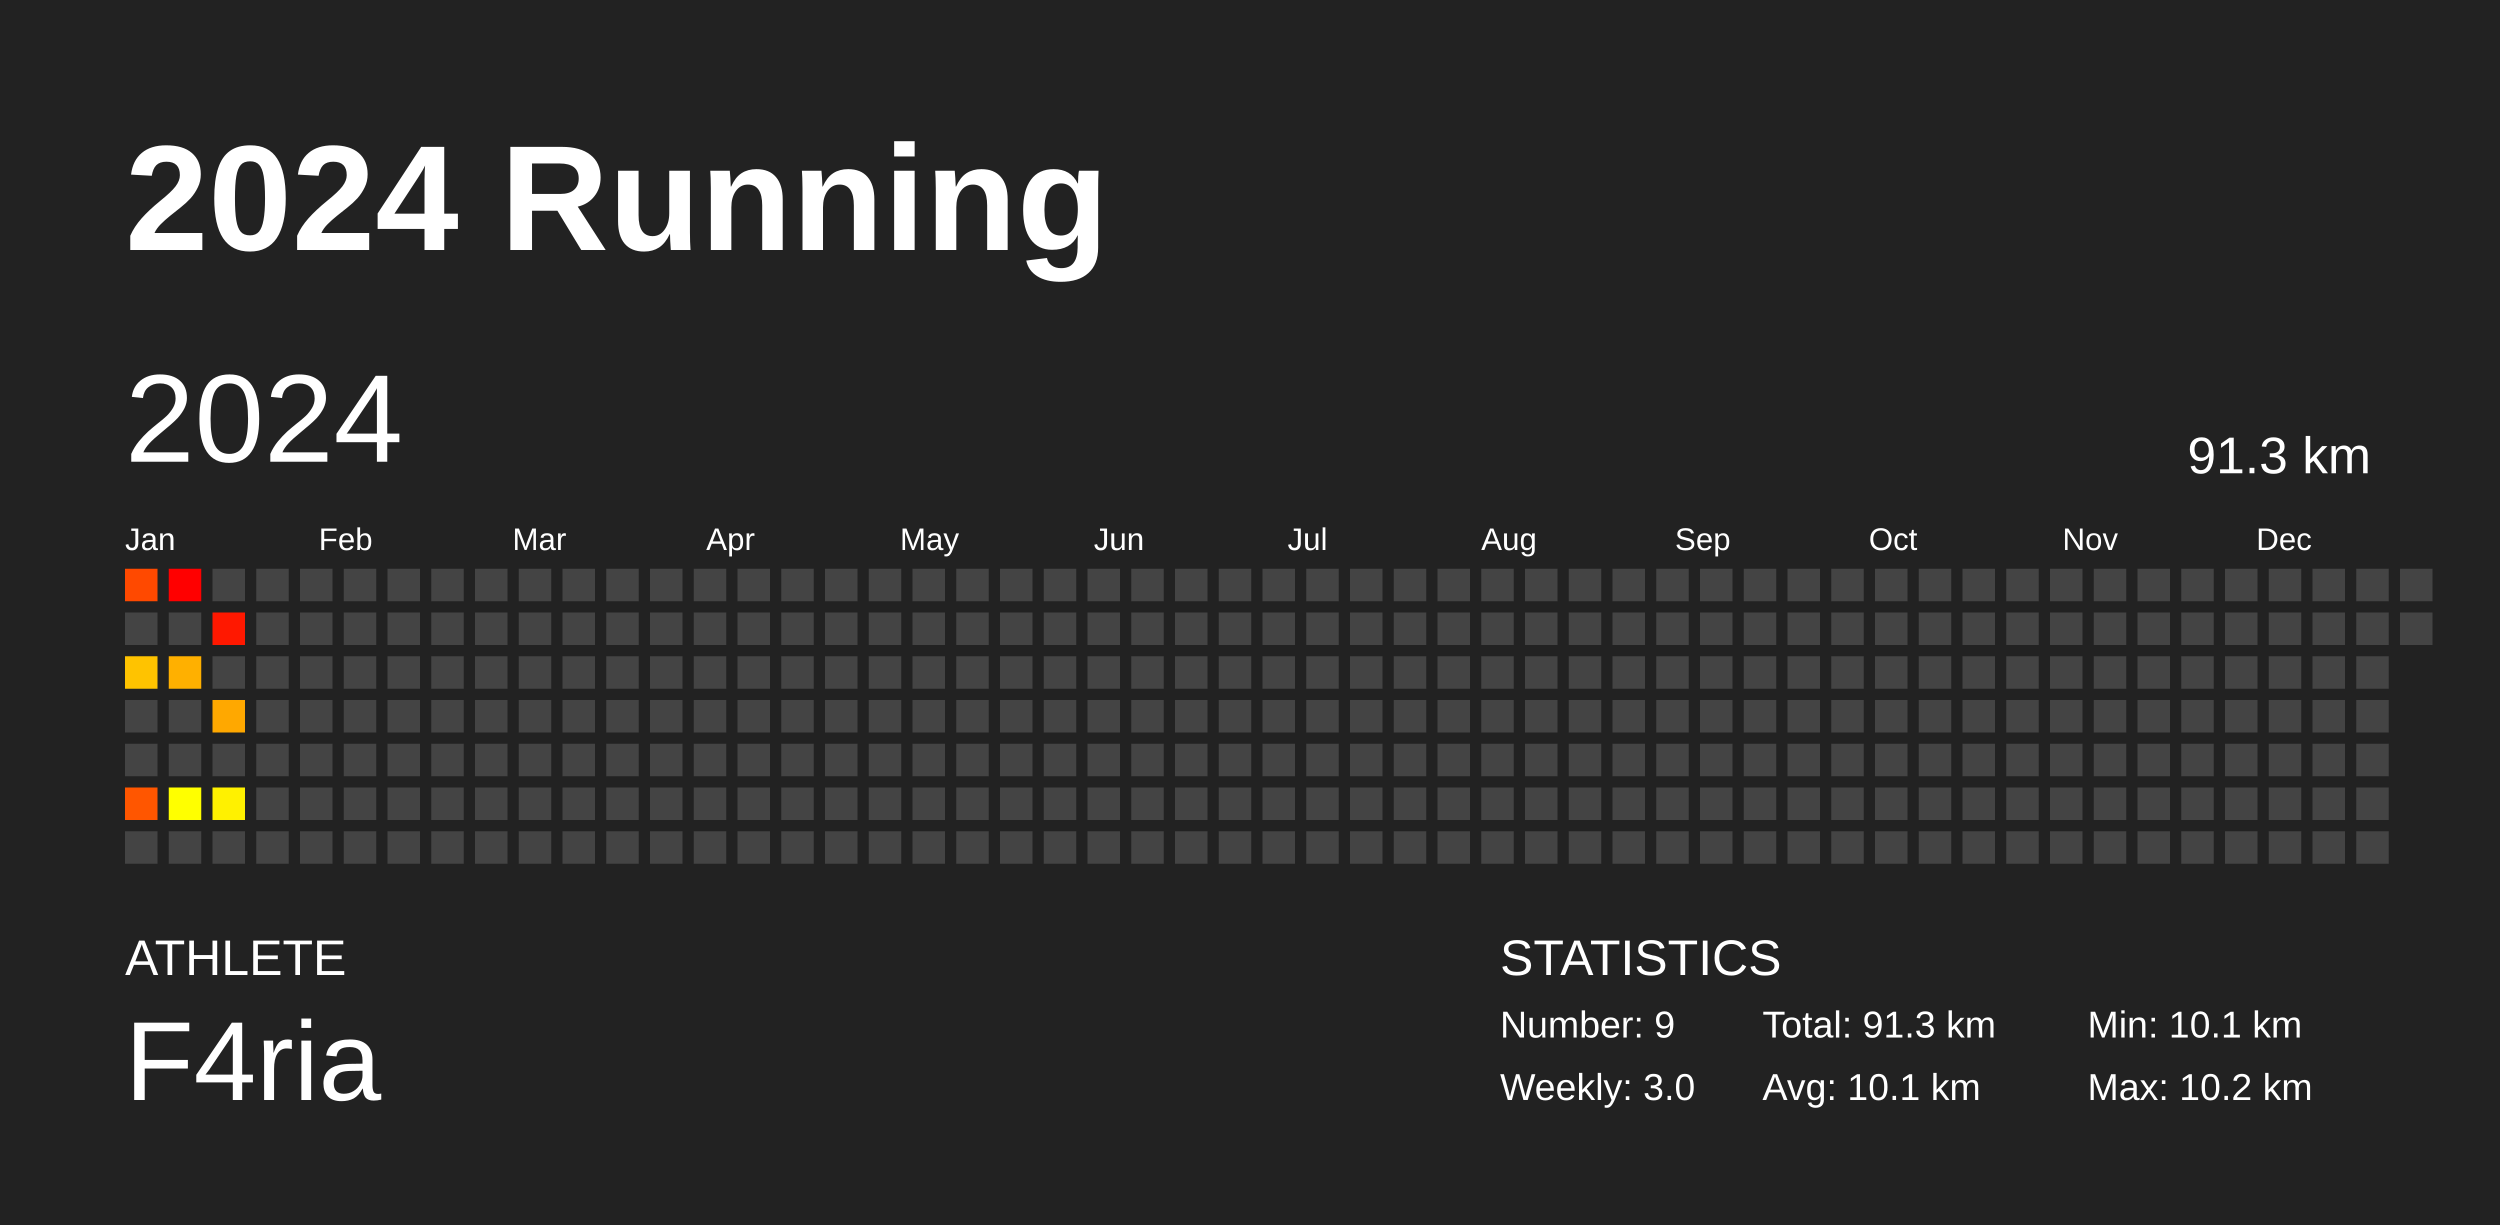
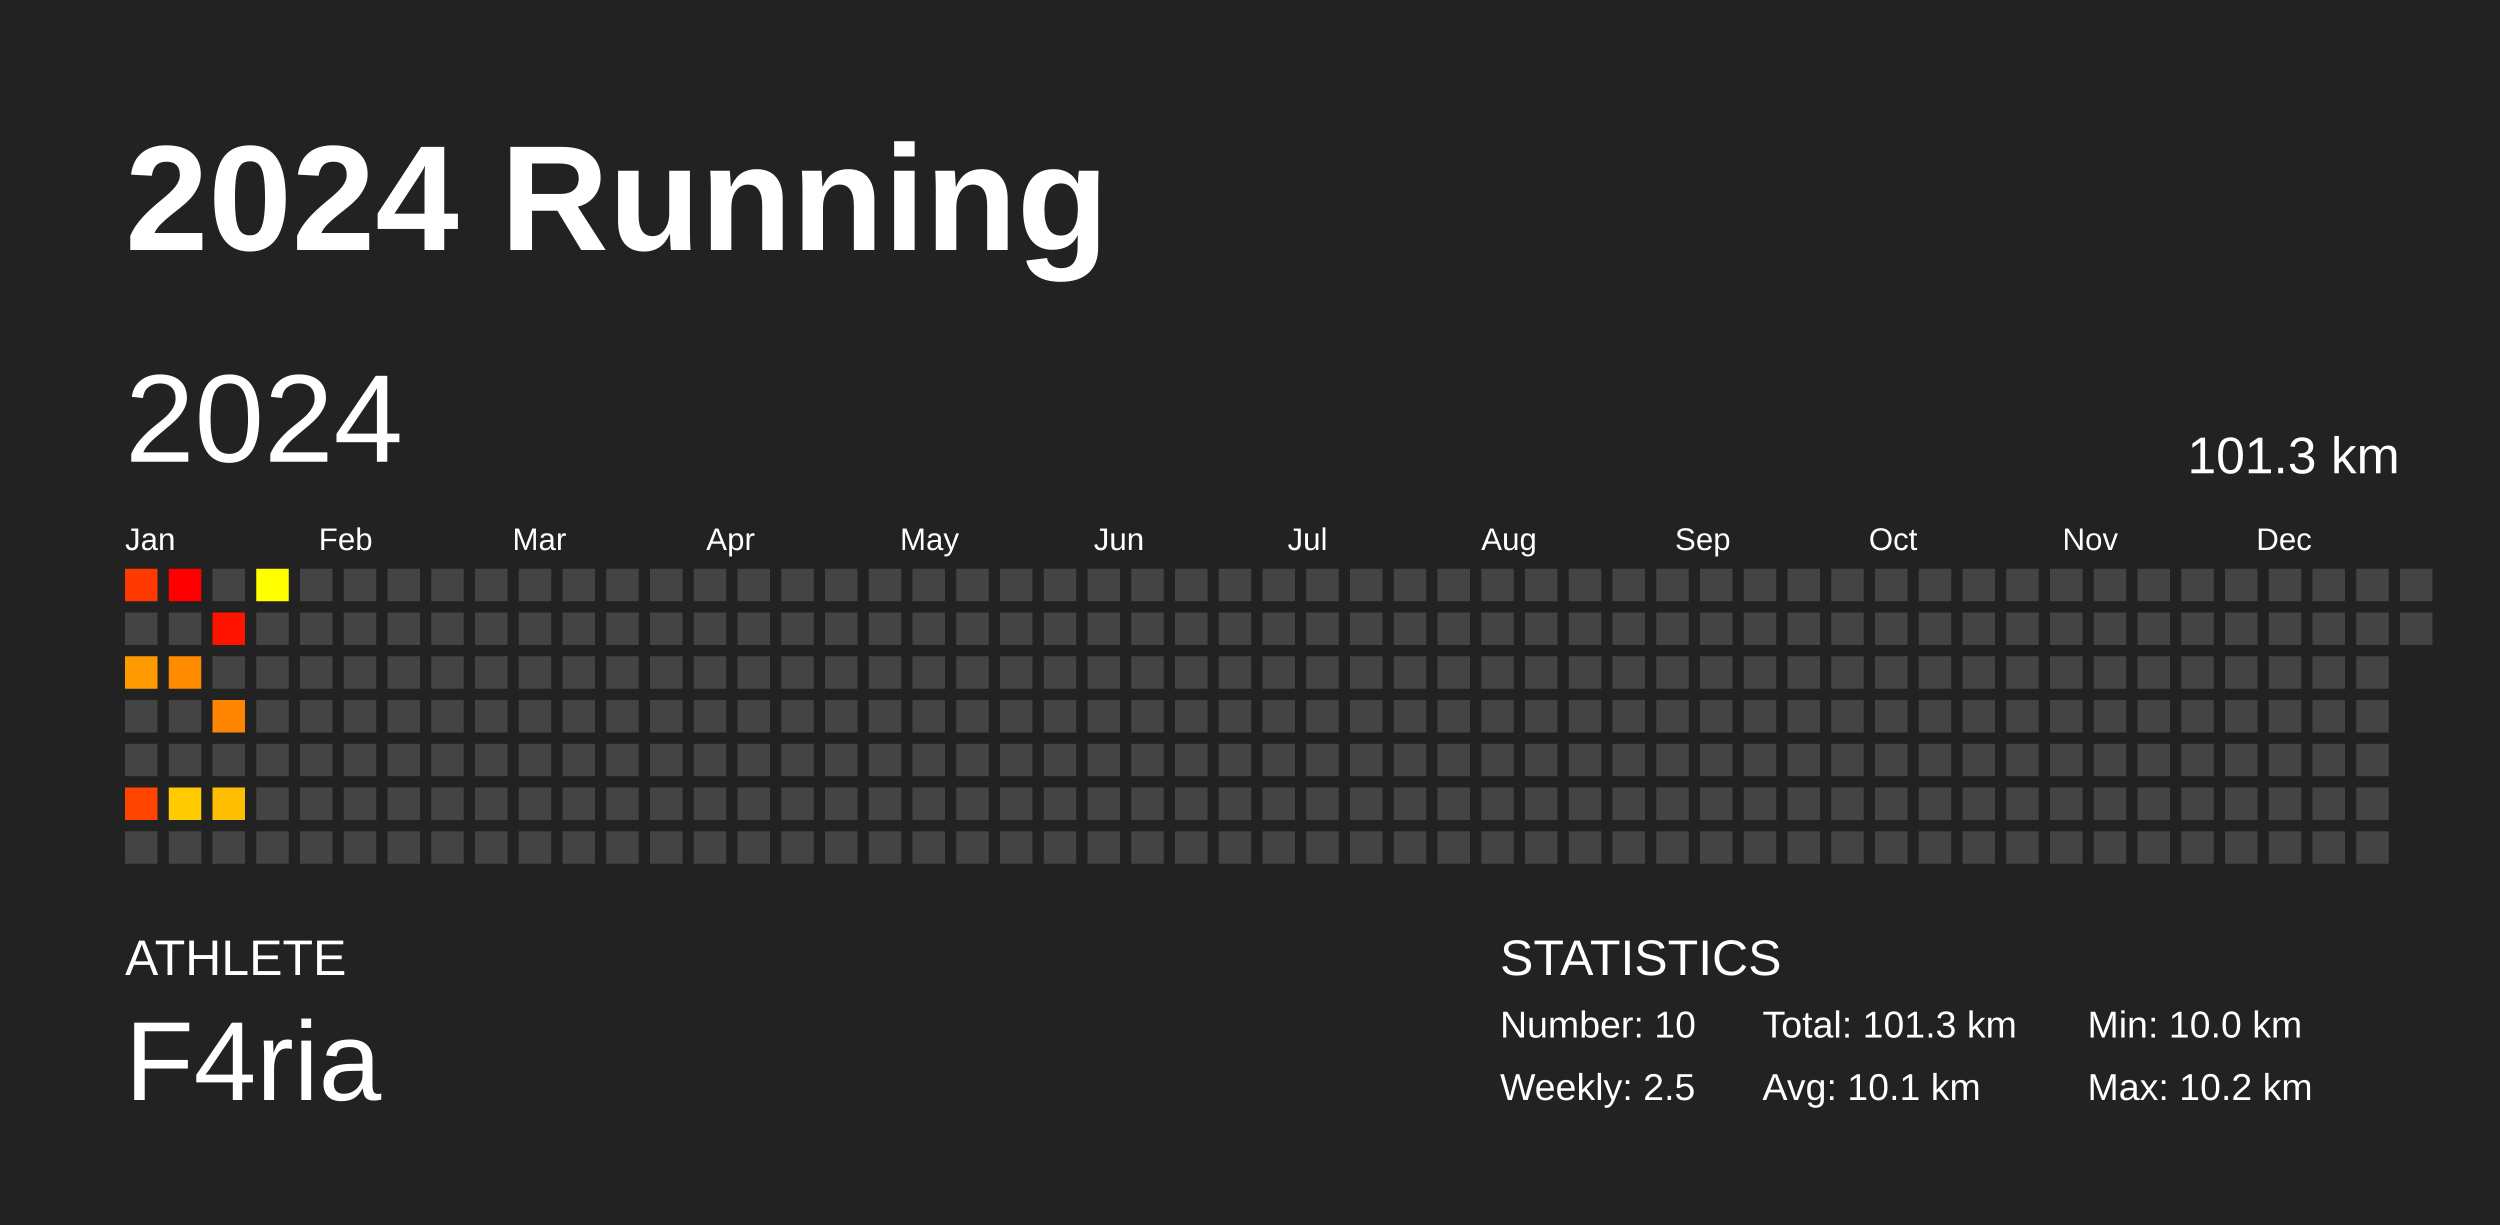
<svg xmlns="http://www.w3.org/2000/svg" baseProfile="full" height="98mm" version="1.1" viewBox="0,0,200,98" width="200mm">
  <defs />
  <rect fill="#222222" height="98" width="200" x="0" y="0" />
  <text fill="#FFFFFF" style="font-size:12px; font-family:Arial; font-weight:bold;" x="10" y="20">2024 Running</text>
  <text fill="#FFFFFF" style="font-size:4px; font-family:Arial" x="10" y="78">ATHLETE</text>
  <text fill="#FFFFFF" style="font-size:9px; font-family:Arial" x="10" y="88">F4ria</text>
  <text fill="#FFFFFF" style="font-size:4px; font-family:Arial" x="120" y="78">STATISTICS</text>
-   <text fill="#FFFFFF" style="font-size:3px; font-family:Arial" x="120" y="83">Number: 9</text>
-   <text fill="#FFFFFF" style="font-size:3px; font-family:Arial" x="120" y="88">Weekly: 3.0</text>
-   <text fill="#FFFFFF" style="font-size:3px; font-family:Arial" x="141" y="83">Total: 91.3 km</text>
+   <text fill="#FFFFFF" style="font-size:3px; font-family:Arial" x="120" y="83">Number: 10</text>
+   <text fill="#FFFFFF" style="font-size:3px; font-family:Arial" x="120" y="88">Weekly: 2.5</text>
+   <text fill="#FFFFFF" style="font-size:3px; font-family:Arial" x="141" y="83">Total: 101.3 km</text>
  <text fill="#FFFFFF" style="font-size:3px; font-family:Arial" x="141" y="88">Avg: 10.1 km</text>
-   <text fill="#FFFFFF" style="font-size:3px; font-family:Arial" x="167" y="83">Min: 10.1 km</text>
+   <text fill="#FFFFFF" style="font-size:3px; font-family:Arial" x="167" y="83">Min: 10.0 km</text>
  <text fill="#FFFFFF" style="font-size:3px; font-family:Arial" x="167" y="88">Max: 10.2 km</text>
  <text dominant-baseline="hanging" fill="#FFFFFF" style="font-size:10.0px; font-family:Arial;" x="10" y="30">2024</text>
-   <text dominant-baseline="hanging" fill="#FFFFFF" style="font-size:4.125px; font-family:Arial;" x="175" y="35">91.3 km</text>
+   <text dominant-baseline="hanging" fill="#FFFFFF" style="font-size:4.125px; font-family:Arial;" x="175" y="35">101.3 km</text>
  <text fill="#FFFFFF" style="font-size:2.5px; font-family:Arial" x="10.0" y="44">Jan</text>
  <text fill="#FFFFFF" style="font-size:2.5px; font-family:Arial" x="25.5" y="44">Feb</text>
  <text fill="#FFFFFF" style="font-size:2.5px; font-family:Arial" x="41.0" y="44">Mar</text>
  <text fill="#FFFFFF" style="font-size:2.5px; font-family:Arial" x="56.5" y="44">Apr</text>
  <text fill="#FFFFFF" style="font-size:2.5px; font-family:Arial" x="72.0" y="44">May</text>
  <text fill="#FFFFFF" style="font-size:2.5px; font-family:Arial" x="87.5" y="44">Jun</text>
  <text fill="#FFFFFF" style="font-size:2.5px; font-family:Arial" x="103.0" y="44">Jul</text>
  <text fill="#FFFFFF" style="font-size:2.5px; font-family:Arial" x="118.5" y="44">Aug</text>
  <text fill="#FFFFFF" style="font-size:2.5px; font-family:Arial" x="134.0" y="44">Sep</text>
  <text fill="#FFFFFF" style="font-size:2.5px; font-family:Arial" x="149.5" y="44">Oct</text>
  <text fill="#FFFFFF" style="font-size:2.5px; font-family:Arial" x="165.0" y="44">Nov</text>
  <text fill="#FFFFFF" style="font-size:2.5px; font-family:Arial" x="180.5" y="44">Dec</text>
-   <rect fill="#ff4900" height="2.6" width="2.6" x="10.0" y="45.5" />
+   <rect fill="#ff3a00" height="2.6" width="2.6" x="10.0" y="45.5" />
  <rect fill="#444444" height="2.6" width="2.6" x="10.0" y="49.0" />
-   <rect fill="#ffc300" height="2.6" width="2.6" x="10.0" y="52.5" />
+   <rect fill="#ff9b00" height="2.6" width="2.6" x="10.0" y="52.5" />
  <rect fill="#444444" height="2.6" width="2.6" x="10.0" y="56.0" />
  <rect fill="#444444" height="2.6" width="2.6" x="10.0" y="59.5" />
-   <rect fill="#ff5600" height="2.6" width="2.6" x="10.0" y="63.0" />
+   <rect fill="#ff4400" height="2.6" width="2.6" x="10.0" y="63.0" />
  <rect fill="#444444" height="2.6" width="2.6" x="10.0" y="66.5" />
  <rect fill="#ff0000" height="2.6" width="2.6" x="13.5" y="45.5" />
  <rect fill="#444444" height="2.6" width="2.6" x="13.5" y="49.0" />
-   <rect fill="#ffb000" height="2.6" width="2.6" x="13.5" y="52.5" />
+   <rect fill="#ff8c00" height="2.6" width="2.6" x="13.5" y="52.5" />
  <rect fill="#444444" height="2.6" width="2.6" x="13.5" y="56.0" />
  <rect fill="#444444" height="2.6" width="2.6" x="13.5" y="59.5" />
-   <rect fill="#ffff00" height="2.6" width="2.6" x="13.5" y="63.0" />
+   <rect fill="#ffca00" height="2.6" width="2.6" x="13.5" y="63.0" />
  <rect fill="#444444" height="2.6" width="2.6" x="13.5" y="66.5" />
  <rect fill="#444444" height="2.6" width="2.6" x="17.0" y="45.5" />
-   <rect fill="#ff1800" height="2.6" width="2.6" x="17.0" y="49.0" />
+   <rect fill="#ff1300" height="2.6" width="2.6" x="17.0" y="49.0" />
  <rect fill="#444444" height="2.6" width="2.6" x="17.0" y="52.5" />
-   <rect fill="#ffa800" height="2.6" width="2.6" x="17.0" y="56.0" />
+   <rect fill="#ff8500" height="2.6" width="2.6" x="17.0" y="56.0" />
  <rect fill="#444444" height="2.6" width="2.6" x="17.0" y="59.5" />
-   <rect fill="#fff100" height="2.6" width="2.6" x="17.0" y="63.0" />
+   <rect fill="#ffbf00" height="2.6" width="2.6" x="17.0" y="63.0" />
  <rect fill="#444444" height="2.6" width="2.6" x="17.0" y="66.5" />
-   <rect fill="#444444" height="2.6" width="2.6" x="20.5" y="45.5" />
+   <rect fill="#ffff00" height="2.6" width="2.6" x="20.5" y="45.5" />
  <rect fill="#444444" height="2.6" width="2.6" x="20.5" y="49.0" />
  <rect fill="#444444" height="2.6" width="2.6" x="20.5" y="52.5" />
  <rect fill="#444444" height="2.6" width="2.6" x="20.5" y="56.0" />
  <rect fill="#444444" height="2.6" width="2.6" x="20.5" y="59.5" />
  <rect fill="#444444" height="2.6" width="2.6" x="20.5" y="63.0" />
  <rect fill="#444444" height="2.6" width="2.6" x="20.5" y="66.5" />
  <rect fill="#444444" height="2.6" width="2.6" x="24.0" y="45.5" />
  <rect fill="#444444" height="2.6" width="2.6" x="24.0" y="49.0" />
  <rect fill="#444444" height="2.6" width="2.6" x="24.0" y="52.5" />
  <rect fill="#444444" height="2.6" width="2.6" x="24.0" y="56.0" />
  <rect fill="#444444" height="2.6" width="2.6" x="24.0" y="59.5" />
  <rect fill="#444444" height="2.6" width="2.6" x="24.0" y="63.0" />
  <rect fill="#444444" height="2.6" width="2.6" x="24.0" y="66.5" />
  <rect fill="#444444" height="2.6" width="2.6" x="27.5" y="45.5" />
  <rect fill="#444444" height="2.6" width="2.6" x="27.5" y="49.0" />
  <rect fill="#444444" height="2.6" width="2.6" x="27.5" y="52.5" />
  <rect fill="#444444" height="2.6" width="2.6" x="27.5" y="56.0" />
  <rect fill="#444444" height="2.6" width="2.6" x="27.5" y="59.5" />
  <rect fill="#444444" height="2.6" width="2.6" x="27.5" y="63.0" />
  <rect fill="#444444" height="2.6" width="2.6" x="27.5" y="66.5" />
  <rect fill="#444444" height="2.6" width="2.6" x="31.0" y="45.5" />
  <rect fill="#444444" height="2.6" width="2.6" x="31.0" y="49.0" />
  <rect fill="#444444" height="2.6" width="2.6" x="31.0" y="52.5" />
  <rect fill="#444444" height="2.6" width="2.6" x="31.0" y="56.0" />
  <rect fill="#444444" height="2.6" width="2.6" x="31.0" y="59.5" />
  <rect fill="#444444" height="2.6" width="2.6" x="31.0" y="63.0" />
  <rect fill="#444444" height="2.6" width="2.6" x="31.0" y="66.5" />
  <rect fill="#444444" height="2.6" width="2.6" x="34.5" y="45.5" />
  <rect fill="#444444" height="2.6" width="2.6" x="34.5" y="49.0" />
  <rect fill="#444444" height="2.6" width="2.6" x="34.5" y="52.5" />
  <rect fill="#444444" height="2.6" width="2.6" x="34.5" y="56.0" />
  <rect fill="#444444" height="2.6" width="2.6" x="34.5" y="59.5" />
  <rect fill="#444444" height="2.6" width="2.6" x="34.5" y="63.0" />
  <rect fill="#444444" height="2.6" width="2.6" x="34.5" y="66.5" />
  <rect fill="#444444" height="2.6" width="2.6" x="38.0" y="45.5" />
  <rect fill="#444444" height="2.6" width="2.6" x="38.0" y="49.0" />
  <rect fill="#444444" height="2.6" width="2.6" x="38.0" y="52.5" />
  <rect fill="#444444" height="2.6" width="2.6" x="38.0" y="56.0" />
  <rect fill="#444444" height="2.6" width="2.6" x="38.0" y="59.5" />
  <rect fill="#444444" height="2.6" width="2.6" x="38.0" y="63.0" />
  <rect fill="#444444" height="2.6" width="2.6" x="38.0" y="66.5" />
  <rect fill="#444444" height="2.6" width="2.6" x="41.5" y="45.5" />
  <rect fill="#444444" height="2.6" width="2.6" x="41.5" y="49.0" />
  <rect fill="#444444" height="2.6" width="2.6" x="41.5" y="52.5" />
  <rect fill="#444444" height="2.6" width="2.6" x="41.5" y="56.0" />
  <rect fill="#444444" height="2.6" width="2.6" x="41.5" y="59.5" />
  <rect fill="#444444" height="2.6" width="2.6" x="41.5" y="63.0" />
  <rect fill="#444444" height="2.6" width="2.6" x="41.5" y="66.5" />
  <rect fill="#444444" height="2.6" width="2.6" x="45.0" y="45.5" />
  <rect fill="#444444" height="2.6" width="2.6" x="45.0" y="49.0" />
  <rect fill="#444444" height="2.6" width="2.6" x="45.0" y="52.5" />
  <rect fill="#444444" height="2.6" width="2.6" x="45.0" y="56.0" />
  <rect fill="#444444" height="2.6" width="2.6" x="45.0" y="59.5" />
  <rect fill="#444444" height="2.6" width="2.6" x="45.0" y="63.0" />
  <rect fill="#444444" height="2.6" width="2.6" x="45.0" y="66.5" />
  <rect fill="#444444" height="2.6" width="2.6" x="48.5" y="45.5" />
  <rect fill="#444444" height="2.6" width="2.6" x="48.5" y="49.0" />
  <rect fill="#444444" height="2.6" width="2.6" x="48.5" y="52.5" />
  <rect fill="#444444" height="2.6" width="2.6" x="48.5" y="56.0" />
  <rect fill="#444444" height="2.6" width="2.6" x="48.5" y="59.5" />
  <rect fill="#444444" height="2.6" width="2.6" x="48.5" y="63.0" />
  <rect fill="#444444" height="2.6" width="2.6" x="48.5" y="66.5" />
  <rect fill="#444444" height="2.6" width="2.6" x="52.0" y="45.5" />
  <rect fill="#444444" height="2.6" width="2.6" x="52.0" y="49.0" />
  <rect fill="#444444" height="2.6" width="2.6" x="52.0" y="52.5" />
  <rect fill="#444444" height="2.6" width="2.6" x="52.0" y="56.0" />
  <rect fill="#444444" height="2.6" width="2.6" x="52.0" y="59.5" />
  <rect fill="#444444" height="2.6" width="2.6" x="52.0" y="63.0" />
  <rect fill="#444444" height="2.6" width="2.6" x="52.0" y="66.5" />
  <rect fill="#444444" height="2.6" width="2.6" x="55.5" y="45.5" />
  <rect fill="#444444" height="2.6" width="2.6" x="55.5" y="49.0" />
  <rect fill="#444444" height="2.6" width="2.6" x="55.5" y="52.5" />
  <rect fill="#444444" height="2.6" width="2.6" x="55.5" y="56.0" />
  <rect fill="#444444" height="2.6" width="2.6" x="55.5" y="59.5" />
  <rect fill="#444444" height="2.6" width="2.6" x="55.5" y="63.0" />
  <rect fill="#444444" height="2.6" width="2.6" x="55.5" y="66.5" />
  <rect fill="#444444" height="2.6" width="2.6" x="59.0" y="45.5" />
  <rect fill="#444444" height="2.6" width="2.6" x="59.0" y="49.0" />
  <rect fill="#444444" height="2.6" width="2.6" x="59.0" y="52.5" />
  <rect fill="#444444" height="2.6" width="2.6" x="59.0" y="56.0" />
  <rect fill="#444444" height="2.6" width="2.6" x="59.0" y="59.5" />
  <rect fill="#444444" height="2.6" width="2.6" x="59.0" y="63.0" />
  <rect fill="#444444" height="2.6" width="2.6" x="59.0" y="66.5" />
  <rect fill="#444444" height="2.6" width="2.6" x="62.5" y="45.5" />
  <rect fill="#444444" height="2.6" width="2.6" x="62.5" y="49.0" />
  <rect fill="#444444" height="2.6" width="2.6" x="62.5" y="52.5" />
  <rect fill="#444444" height="2.6" width="2.6" x="62.5" y="56.0" />
  <rect fill="#444444" height="2.6" width="2.6" x="62.5" y="59.5" />
  <rect fill="#444444" height="2.6" width="2.6" x="62.5" y="63.0" />
  <rect fill="#444444" height="2.6" width="2.6" x="62.5" y="66.5" />
  <rect fill="#444444" height="2.6" width="2.6" x="66.0" y="45.5" />
  <rect fill="#444444" height="2.6" width="2.6" x="66.0" y="49.0" />
  <rect fill="#444444" height="2.6" width="2.6" x="66.0" y="52.5" />
  <rect fill="#444444" height="2.6" width="2.6" x="66.0" y="56.0" />
  <rect fill="#444444" height="2.6" width="2.6" x="66.0" y="59.5" />
  <rect fill="#444444" height="2.6" width="2.6" x="66.0" y="63.0" />
  <rect fill="#444444" height="2.6" width="2.6" x="66.0" y="66.5" />
  <rect fill="#444444" height="2.6" width="2.6" x="69.5" y="45.5" />
  <rect fill="#444444" height="2.6" width="2.6" x="69.5" y="49.0" />
  <rect fill="#444444" height="2.6" width="2.6" x="69.5" y="52.5" />
  <rect fill="#444444" height="2.6" width="2.6" x="69.5" y="56.0" />
  <rect fill="#444444" height="2.6" width="2.6" x="69.5" y="59.5" />
  <rect fill="#444444" height="2.6" width="2.6" x="69.5" y="63.0" />
  <rect fill="#444444" height="2.6" width="2.6" x="69.5" y="66.5" />
  <rect fill="#444444" height="2.6" width="2.6" x="73.0" y="45.5" />
  <rect fill="#444444" height="2.6" width="2.6" x="73.0" y="49.0" />
  <rect fill="#444444" height="2.6" width="2.6" x="73.0" y="52.5" />
  <rect fill="#444444" height="2.6" width="2.6" x="73.0" y="56.0" />
  <rect fill="#444444" height="2.6" width="2.6" x="73.0" y="59.5" />
  <rect fill="#444444" height="2.6" width="2.6" x="73.0" y="63.0" />
  <rect fill="#444444" height="2.6" width="2.6" x="73.0" y="66.5" />
  <rect fill="#444444" height="2.6" width="2.6" x="76.5" y="45.5" />
  <rect fill="#444444" height="2.6" width="2.6" x="76.5" y="49.0" />
  <rect fill="#444444" height="2.6" width="2.6" x="76.5" y="52.5" />
  <rect fill="#444444" height="2.6" width="2.6" x="76.5" y="56.0" />
  <rect fill="#444444" height="2.6" width="2.6" x="76.5" y="59.5" />
  <rect fill="#444444" height="2.6" width="2.6" x="76.5" y="63.0" />
  <rect fill="#444444" height="2.6" width="2.6" x="76.5" y="66.5" />
  <rect fill="#444444" height="2.6" width="2.6" x="80.0" y="45.5" />
  <rect fill="#444444" height="2.6" width="2.6" x="80.0" y="49.0" />
  <rect fill="#444444" height="2.6" width="2.6" x="80.0" y="52.5" />
  <rect fill="#444444" height="2.6" width="2.6" x="80.0" y="56.0" />
  <rect fill="#444444" height="2.6" width="2.6" x="80.0" y="59.5" />
  <rect fill="#444444" height="2.6" width="2.6" x="80.0" y="63.0" />
  <rect fill="#444444" height="2.6" width="2.6" x="80.0" y="66.5" />
  <rect fill="#444444" height="2.6" width="2.6" x="83.5" y="45.5" />
  <rect fill="#444444" height="2.6" width="2.6" x="83.5" y="49.0" />
  <rect fill="#444444" height="2.6" width="2.6" x="83.5" y="52.5" />
  <rect fill="#444444" height="2.6" width="2.6" x="83.5" y="56.0" />
  <rect fill="#444444" height="2.6" width="2.6" x="83.5" y="59.5" />
  <rect fill="#444444" height="2.6" width="2.6" x="83.5" y="63.0" />
  <rect fill="#444444" height="2.6" width="2.6" x="83.5" y="66.5" />
  <rect fill="#444444" height="2.6" width="2.6" x="87.0" y="45.5" />
  <rect fill="#444444" height="2.6" width="2.6" x="87.0" y="49.0" />
  <rect fill="#444444" height="2.6" width="2.6" x="87.0" y="52.5" />
  <rect fill="#444444" height="2.6" width="2.6" x="87.0" y="56.0" />
  <rect fill="#444444" height="2.6" width="2.6" x="87.0" y="59.5" />
  <rect fill="#444444" height="2.6" width="2.6" x="87.0" y="63.0" />
  <rect fill="#444444" height="2.6" width="2.6" x="87.0" y="66.5" />
  <rect fill="#444444" height="2.6" width="2.6" x="90.5" y="45.5" />
  <rect fill="#444444" height="2.6" width="2.6" x="90.5" y="49.0" />
  <rect fill="#444444" height="2.6" width="2.6" x="90.5" y="52.5" />
  <rect fill="#444444" height="2.6" width="2.6" x="90.5" y="56.0" />
  <rect fill="#444444" height="2.6" width="2.6" x="90.5" y="59.5" />
  <rect fill="#444444" height="2.6" width="2.6" x="90.5" y="63.0" />
  <rect fill="#444444" height="2.6" width="2.6" x="90.5" y="66.5" />
  <rect fill="#444444" height="2.6" width="2.6" x="94.0" y="45.5" />
  <rect fill="#444444" height="2.6" width="2.6" x="94.0" y="49.0" />
  <rect fill="#444444" height="2.6" width="2.6" x="94.0" y="52.5" />
  <rect fill="#444444" height="2.6" width="2.6" x="94.0" y="56.0" />
  <rect fill="#444444" height="2.6" width="2.6" x="94.0" y="59.5" />
  <rect fill="#444444" height="2.6" width="2.6" x="94.0" y="63.0" />
  <rect fill="#444444" height="2.6" width="2.6" x="94.0" y="66.5" />
  <rect fill="#444444" height="2.6" width="2.6" x="97.5" y="45.5" />
  <rect fill="#444444" height="2.6" width="2.6" x="97.5" y="49.0" />
  <rect fill="#444444" height="2.6" width="2.6" x="97.5" y="52.5" />
  <rect fill="#444444" height="2.6" width="2.6" x="97.5" y="56.0" />
  <rect fill="#444444" height="2.6" width="2.6" x="97.5" y="59.5" />
  <rect fill="#444444" height="2.6" width="2.6" x="97.5" y="63.0" />
  <rect fill="#444444" height="2.6" width="2.6" x="97.5" y="66.5" />
  <rect fill="#444444" height="2.6" width="2.6" x="101.0" y="45.5" />
  <rect fill="#444444" height="2.6" width="2.6" x="101.0" y="49.0" />
  <rect fill="#444444" height="2.6" width="2.6" x="101.0" y="52.5" />
  <rect fill="#444444" height="2.6" width="2.6" x="101.0" y="56.0" />
  <rect fill="#444444" height="2.6" width="2.6" x="101.0" y="59.5" />
  <rect fill="#444444" height="2.6" width="2.6" x="101.0" y="63.0" />
  <rect fill="#444444" height="2.6" width="2.6" x="101.0" y="66.5" />
  <rect fill="#444444" height="2.6" width="2.6" x="104.5" y="45.5" />
  <rect fill="#444444" height="2.6" width="2.6" x="104.5" y="49.0" />
  <rect fill="#444444" height="2.6" width="2.6" x="104.5" y="52.5" />
  <rect fill="#444444" height="2.6" width="2.6" x="104.5" y="56.0" />
  <rect fill="#444444" height="2.6" width="2.6" x="104.5" y="59.5" />
  <rect fill="#444444" height="2.6" width="2.6" x="104.5" y="63.0" />
  <rect fill="#444444" height="2.6" width="2.6" x="104.5" y="66.5" />
  <rect fill="#444444" height="2.6" width="2.6" x="108.0" y="45.5" />
  <rect fill="#444444" height="2.6" width="2.6" x="108.0" y="49.0" />
  <rect fill="#444444" height="2.6" width="2.6" x="108.0" y="52.5" />
  <rect fill="#444444" height="2.6" width="2.6" x="108.0" y="56.0" />
  <rect fill="#444444" height="2.6" width="2.6" x="108.0" y="59.5" />
  <rect fill="#444444" height="2.6" width="2.6" x="108.0" y="63.0" />
  <rect fill="#444444" height="2.6" width="2.6" x="108.0" y="66.5" />
  <rect fill="#444444" height="2.6" width="2.6" x="111.5" y="45.5" />
  <rect fill="#444444" height="2.6" width="2.6" x="111.5" y="49.0" />
  <rect fill="#444444" height="2.6" width="2.6" x="111.5" y="52.5" />
  <rect fill="#444444" height="2.6" width="2.6" x="111.5" y="56.0" />
  <rect fill="#444444" height="2.6" width="2.6" x="111.5" y="59.5" />
  <rect fill="#444444" height="2.6" width="2.6" x="111.5" y="63.0" />
  <rect fill="#444444" height="2.6" width="2.6" x="111.5" y="66.5" />
  <rect fill="#444444" height="2.6" width="2.6" x="115.0" y="45.5" />
  <rect fill="#444444" height="2.6" width="2.6" x="115.0" y="49.0" />
  <rect fill="#444444" height="2.6" width="2.6" x="115.0" y="52.5" />
  <rect fill="#444444" height="2.6" width="2.6" x="115.0" y="56.0" />
  <rect fill="#444444" height="2.6" width="2.6" x="115.0" y="59.5" />
  <rect fill="#444444" height="2.6" width="2.6" x="115.0" y="63.0" />
  <rect fill="#444444" height="2.6" width="2.6" x="115.0" y="66.5" />
  <rect fill="#444444" height="2.6" width="2.6" x="118.5" y="45.5" />
  <rect fill="#444444" height="2.6" width="2.6" x="118.5" y="49.0" />
  <rect fill="#444444" height="2.6" width="2.6" x="118.5" y="52.5" />
  <rect fill="#444444" height="2.6" width="2.6" x="118.5" y="56.0" />
  <rect fill="#444444" height="2.6" width="2.6" x="118.5" y="59.5" />
  <rect fill="#444444" height="2.6" width="2.6" x="118.5" y="63.0" />
  <rect fill="#444444" height="2.6" width="2.6" x="118.5" y="66.5" />
  <rect fill="#444444" height="2.6" width="2.6" x="122.0" y="45.5" />
  <rect fill="#444444" height="2.6" width="2.6" x="122.0" y="49.0" />
  <rect fill="#444444" height="2.6" width="2.6" x="122.0" y="52.5" />
  <rect fill="#444444" height="2.6" width="2.6" x="122.0" y="56.0" />
  <rect fill="#444444" height="2.6" width="2.6" x="122.0" y="59.5" />
  <rect fill="#444444" height="2.6" width="2.6" x="122.0" y="63.0" />
  <rect fill="#444444" height="2.6" width="2.6" x="122.0" y="66.5" />
  <rect fill="#444444" height="2.6" width="2.6" x="125.5" y="45.5" />
  <rect fill="#444444" height="2.6" width="2.6" x="125.5" y="49.0" />
  <rect fill="#444444" height="2.6" width="2.6" x="125.5" y="52.5" />
  <rect fill="#444444" height="2.6" width="2.6" x="125.5" y="56.0" />
  <rect fill="#444444" height="2.6" width="2.6" x="125.5" y="59.5" />
  <rect fill="#444444" height="2.6" width="2.6" x="125.5" y="63.0" />
  <rect fill="#444444" height="2.6" width="2.6" x="125.5" y="66.5" />
  <rect fill="#444444" height="2.6" width="2.6" x="129.0" y="45.5" />
  <rect fill="#444444" height="2.6" width="2.6" x="129.0" y="49.0" />
  <rect fill="#444444" height="2.6" width="2.6" x="129.0" y="52.5" />
  <rect fill="#444444" height="2.6" width="2.6" x="129.0" y="56.0" />
  <rect fill="#444444" height="2.6" width="2.6" x="129.0" y="59.5" />
  <rect fill="#444444" height="2.6" width="2.6" x="129.0" y="63.0" />
  <rect fill="#444444" height="2.6" width="2.6" x="129.0" y="66.5" />
  <rect fill="#444444" height="2.6" width="2.6" x="132.5" y="45.5" />
  <rect fill="#444444" height="2.6" width="2.6" x="132.5" y="49.0" />
  <rect fill="#444444" height="2.6" width="2.6" x="132.5" y="52.5" />
  <rect fill="#444444" height="2.6" width="2.6" x="132.5" y="56.0" />
  <rect fill="#444444" height="2.6" width="2.6" x="132.5" y="59.5" />
  <rect fill="#444444" height="2.6" width="2.6" x="132.5" y="63.0" />
  <rect fill="#444444" height="2.6" width="2.6" x="132.5" y="66.5" />
  <rect fill="#444444" height="2.6" width="2.6" x="136.0" y="45.5" />
  <rect fill="#444444" height="2.6" width="2.6" x="136.0" y="49.0" />
  <rect fill="#444444" height="2.6" width="2.6" x="136.0" y="52.5" />
  <rect fill="#444444" height="2.6" width="2.6" x="136.0" y="56.0" />
  <rect fill="#444444" height="2.6" width="2.6" x="136.0" y="59.5" />
  <rect fill="#444444" height="2.6" width="2.6" x="136.0" y="63.0" />
  <rect fill="#444444" height="2.6" width="2.6" x="136.0" y="66.5" />
  <rect fill="#444444" height="2.6" width="2.6" x="139.5" y="45.5" />
  <rect fill="#444444" height="2.6" width="2.6" x="139.5" y="49.0" />
  <rect fill="#444444" height="2.6" width="2.6" x="139.5" y="52.5" />
  <rect fill="#444444" height="2.6" width="2.6" x="139.5" y="56.0" />
  <rect fill="#444444" height="2.6" width="2.6" x="139.5" y="59.5" />
  <rect fill="#444444" height="2.6" width="2.6" x="139.5" y="63.0" />
  <rect fill="#444444" height="2.6" width="2.6" x="139.5" y="66.5" />
  <rect fill="#444444" height="2.6" width="2.6" x="143.0" y="45.5" />
  <rect fill="#444444" height="2.6" width="2.6" x="143.0" y="49.0" />
  <rect fill="#444444" height="2.6" width="2.6" x="143.0" y="52.5" />
  <rect fill="#444444" height="2.6" width="2.6" x="143.0" y="56.0" />
  <rect fill="#444444" height="2.6" width="2.6" x="143.0" y="59.5" />
  <rect fill="#444444" height="2.6" width="2.6" x="143.0" y="63.0" />
  <rect fill="#444444" height="2.6" width="2.6" x="143.0" y="66.5" />
  <rect fill="#444444" height="2.6" width="2.6" x="146.5" y="45.5" />
  <rect fill="#444444" height="2.6" width="2.6" x="146.5" y="49.0" />
  <rect fill="#444444" height="2.6" width="2.6" x="146.5" y="52.5" />
  <rect fill="#444444" height="2.6" width="2.6" x="146.5" y="56.0" />
  <rect fill="#444444" height="2.6" width="2.6" x="146.5" y="59.5" />
  <rect fill="#444444" height="2.6" width="2.6" x="146.5" y="63.0" />
  <rect fill="#444444" height="2.6" width="2.6" x="146.5" y="66.5" />
  <rect fill="#444444" height="2.6" width="2.6" x="150.0" y="45.5" />
  <rect fill="#444444" height="2.6" width="2.6" x="150.0" y="49.0" />
  <rect fill="#444444" height="2.6" width="2.6" x="150.0" y="52.5" />
  <rect fill="#444444" height="2.6" width="2.6" x="150.0" y="56.0" />
  <rect fill="#444444" height="2.6" width="2.6" x="150.0" y="59.5" />
  <rect fill="#444444" height="2.6" width="2.6" x="150.0" y="63.0" />
  <rect fill="#444444" height="2.6" width="2.6" x="150.0" y="66.5" />
  <rect fill="#444444" height="2.6" width="2.6" x="153.5" y="45.5" />
  <rect fill="#444444" height="2.6" width="2.6" x="153.5" y="49.0" />
  <rect fill="#444444" height="2.6" width="2.6" x="153.5" y="52.5" />
  <rect fill="#444444" height="2.6" width="2.6" x="153.5" y="56.0" />
  <rect fill="#444444" height="2.6" width="2.6" x="153.5" y="59.5" />
  <rect fill="#444444" height="2.6" width="2.6" x="153.5" y="63.0" />
  <rect fill="#444444" height="2.6" width="2.6" x="153.5" y="66.5" />
  <rect fill="#444444" height="2.6" width="2.6" x="157.0" y="45.5" />
  <rect fill="#444444" height="2.6" width="2.6" x="157.0" y="49.0" />
  <rect fill="#444444" height="2.6" width="2.6" x="157.0" y="52.5" />
  <rect fill="#444444" height="2.6" width="2.6" x="157.0" y="56.0" />
  <rect fill="#444444" height="2.6" width="2.6" x="157.0" y="59.5" />
  <rect fill="#444444" height="2.6" width="2.6" x="157.0" y="63.0" />
  <rect fill="#444444" height="2.6" width="2.6" x="157.0" y="66.5" />
  <rect fill="#444444" height="2.6" width="2.6" x="160.5" y="45.5" />
  <rect fill="#444444" height="2.6" width="2.6" x="160.5" y="49.0" />
  <rect fill="#444444" height="2.6" width="2.6" x="160.5" y="52.5" />
  <rect fill="#444444" height="2.6" width="2.6" x="160.5" y="56.0" />
  <rect fill="#444444" height="2.6" width="2.6" x="160.5" y="59.5" />
  <rect fill="#444444" height="2.6" width="2.6" x="160.5" y="63.0" />
  <rect fill="#444444" height="2.6" width="2.6" x="160.5" y="66.5" />
  <rect fill="#444444" height="2.6" width="2.6" x="164.0" y="45.5" />
  <rect fill="#444444" height="2.6" width="2.6" x="164.0" y="49.0" />
  <rect fill="#444444" height="2.6" width="2.6" x="164.0" y="52.5" />
  <rect fill="#444444" height="2.6" width="2.6" x="164.0" y="56.0" />
  <rect fill="#444444" height="2.6" width="2.6" x="164.0" y="59.5" />
  <rect fill="#444444" height="2.6" width="2.6" x="164.0" y="63.0" />
  <rect fill="#444444" height="2.6" width="2.6" x="164.0" y="66.5" />
  <rect fill="#444444" height="2.6" width="2.6" x="167.5" y="45.5" />
  <rect fill="#444444" height="2.6" width="2.6" x="167.5" y="49.0" />
  <rect fill="#444444" height="2.6" width="2.6" x="167.5" y="52.5" />
  <rect fill="#444444" height="2.6" width="2.6" x="167.5" y="56.0" />
  <rect fill="#444444" height="2.6" width="2.6" x="167.5" y="59.5" />
  <rect fill="#444444" height="2.6" width="2.6" x="167.5" y="63.0" />
  <rect fill="#444444" height="2.6" width="2.6" x="167.5" y="66.5" />
  <rect fill="#444444" height="2.6" width="2.6" x="171.0" y="45.5" />
  <rect fill="#444444" height="2.6" width="2.6" x="171.0" y="49.0" />
  <rect fill="#444444" height="2.6" width="2.6" x="171.0" y="52.5" />
  <rect fill="#444444" height="2.6" width="2.6" x="171.0" y="56.0" />
  <rect fill="#444444" height="2.6" width="2.6" x="171.0" y="59.5" />
  <rect fill="#444444" height="2.6" width="2.6" x="171.0" y="63.0" />
  <rect fill="#444444" height="2.6" width="2.6" x="171.0" y="66.5" />
  <rect fill="#444444" height="2.6" width="2.6" x="174.5" y="45.5" />
  <rect fill="#444444" height="2.6" width="2.6" x="174.5" y="49.0" />
  <rect fill="#444444" height="2.6" width="2.6" x="174.5" y="52.5" />
  <rect fill="#444444" height="2.6" width="2.6" x="174.5" y="56.0" />
  <rect fill="#444444" height="2.6" width="2.6" x="174.5" y="59.5" />
  <rect fill="#444444" height="2.6" width="2.6" x="174.5" y="63.0" />
  <rect fill="#444444" height="2.6" width="2.6" x="174.5" y="66.5" />
  <rect fill="#444444" height="2.6" width="2.6" x="178.0" y="45.5" />
  <rect fill="#444444" height="2.6" width="2.6" x="178.0" y="49.0" />
  <rect fill="#444444" height="2.6" width="2.6" x="178.0" y="52.5" />
  <rect fill="#444444" height="2.6" width="2.6" x="178.0" y="56.0" />
  <rect fill="#444444" height="2.6" width="2.6" x="178.0" y="59.5" />
  <rect fill="#444444" height="2.6" width="2.6" x="178.0" y="63.0" />
  <rect fill="#444444" height="2.6" width="2.6" x="178.0" y="66.5" />
  <rect fill="#444444" height="2.6" width="2.6" x="181.5" y="45.5" />
  <rect fill="#444444" height="2.6" width="2.6" x="181.5" y="49.0" />
  <rect fill="#444444" height="2.6" width="2.6" x="181.5" y="52.5" />
  <rect fill="#444444" height="2.6" width="2.6" x="181.5" y="56.0" />
  <rect fill="#444444" height="2.6" width="2.6" x="181.5" y="59.5" />
  <rect fill="#444444" height="2.6" width="2.6" x="181.5" y="63.0" />
  <rect fill="#444444" height="2.6" width="2.6" x="181.5" y="66.5" />
  <rect fill="#444444" height="2.6" width="2.6" x="185.0" y="45.5" />
  <rect fill="#444444" height="2.6" width="2.6" x="185.0" y="49.0" />
  <rect fill="#444444" height="2.6" width="2.6" x="185.0" y="52.5" />
  <rect fill="#444444" height="2.6" width="2.6" x="185.0" y="56.0" />
  <rect fill="#444444" height="2.6" width="2.6" x="185.0" y="59.5" />
  <rect fill="#444444" height="2.6" width="2.6" x="185.0" y="63.0" />
  <rect fill="#444444" height="2.6" width="2.6" x="185.0" y="66.5" />
  <rect fill="#444444" height="2.6" width="2.6" x="188.5" y="45.5" />
  <rect fill="#444444" height="2.6" width="2.6" x="188.5" y="49.0" />
  <rect fill="#444444" height="2.6" width="2.6" x="188.5" y="52.5" />
  <rect fill="#444444" height="2.6" width="2.6" x="188.5" y="56.0" />
  <rect fill="#444444" height="2.6" width="2.6" x="188.5" y="59.5" />
  <rect fill="#444444" height="2.6" width="2.6" x="188.5" y="63.0" />
  <rect fill="#444444" height="2.6" width="2.6" x="188.5" y="66.5" />
  <rect fill="#444444" height="2.6" width="2.6" x="192.0" y="45.5" />
  <rect fill="#444444" height="2.6" width="2.6" x="192.0" y="49.0" />
</svg>
